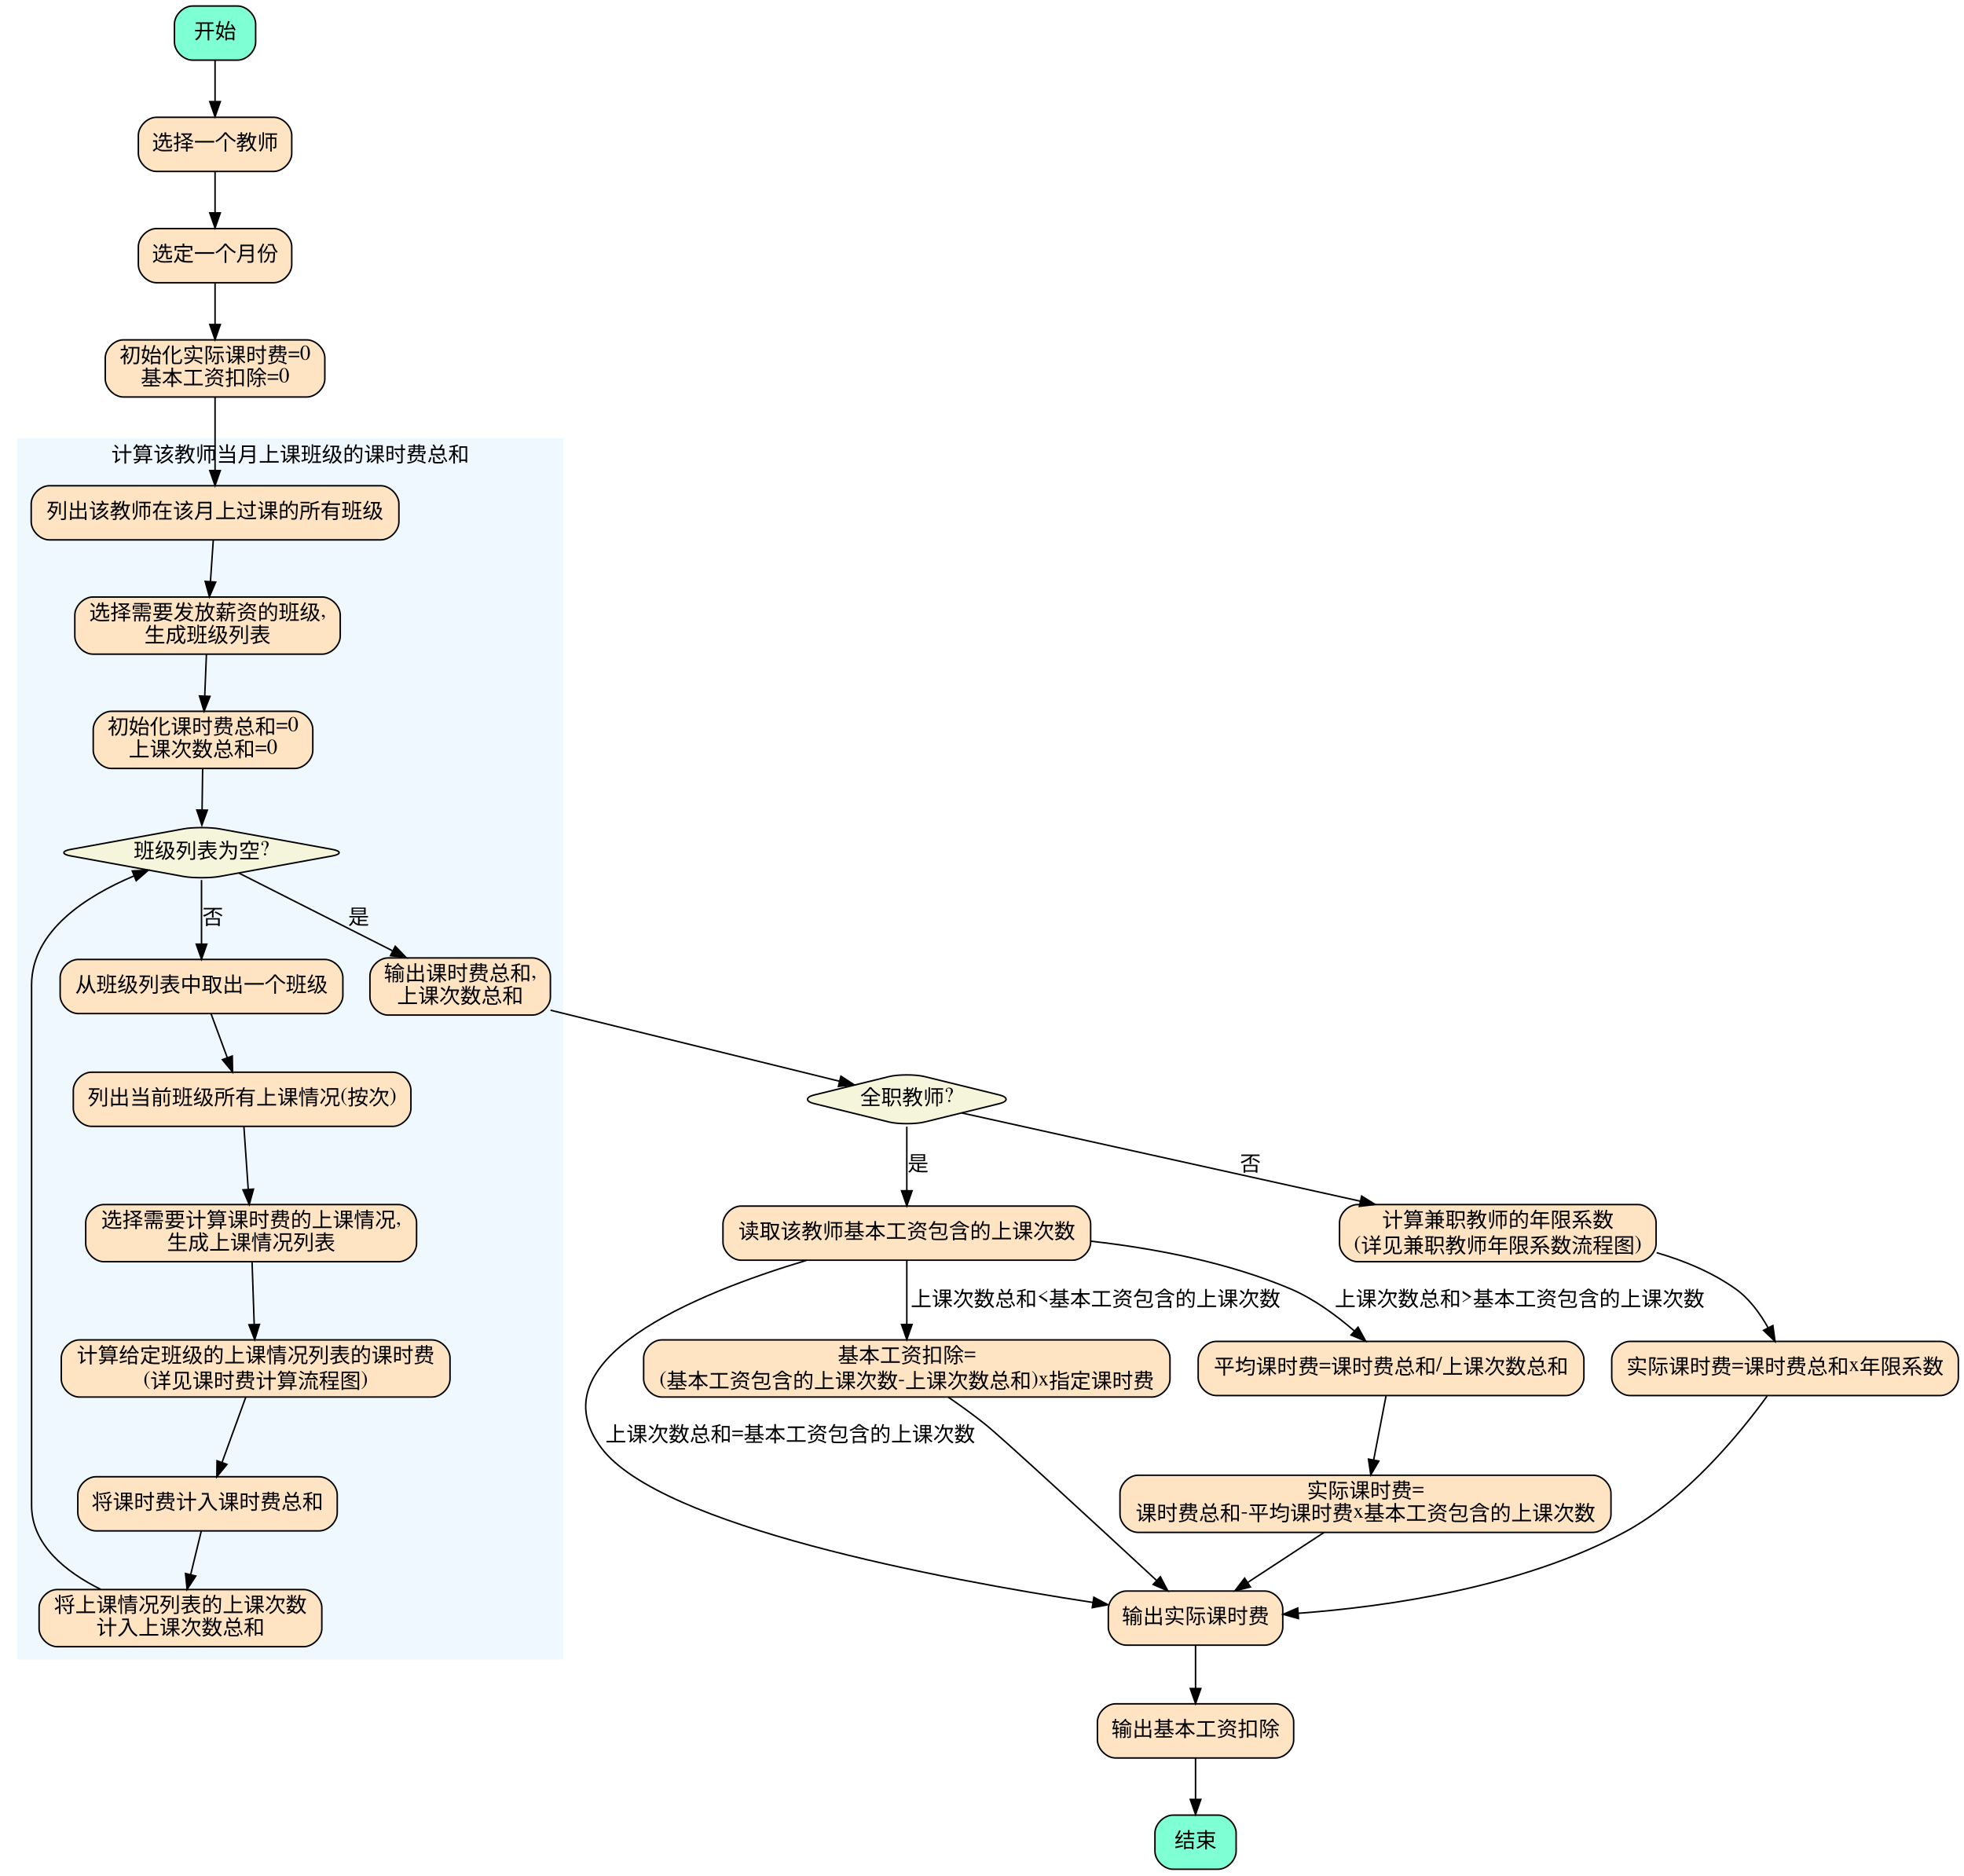
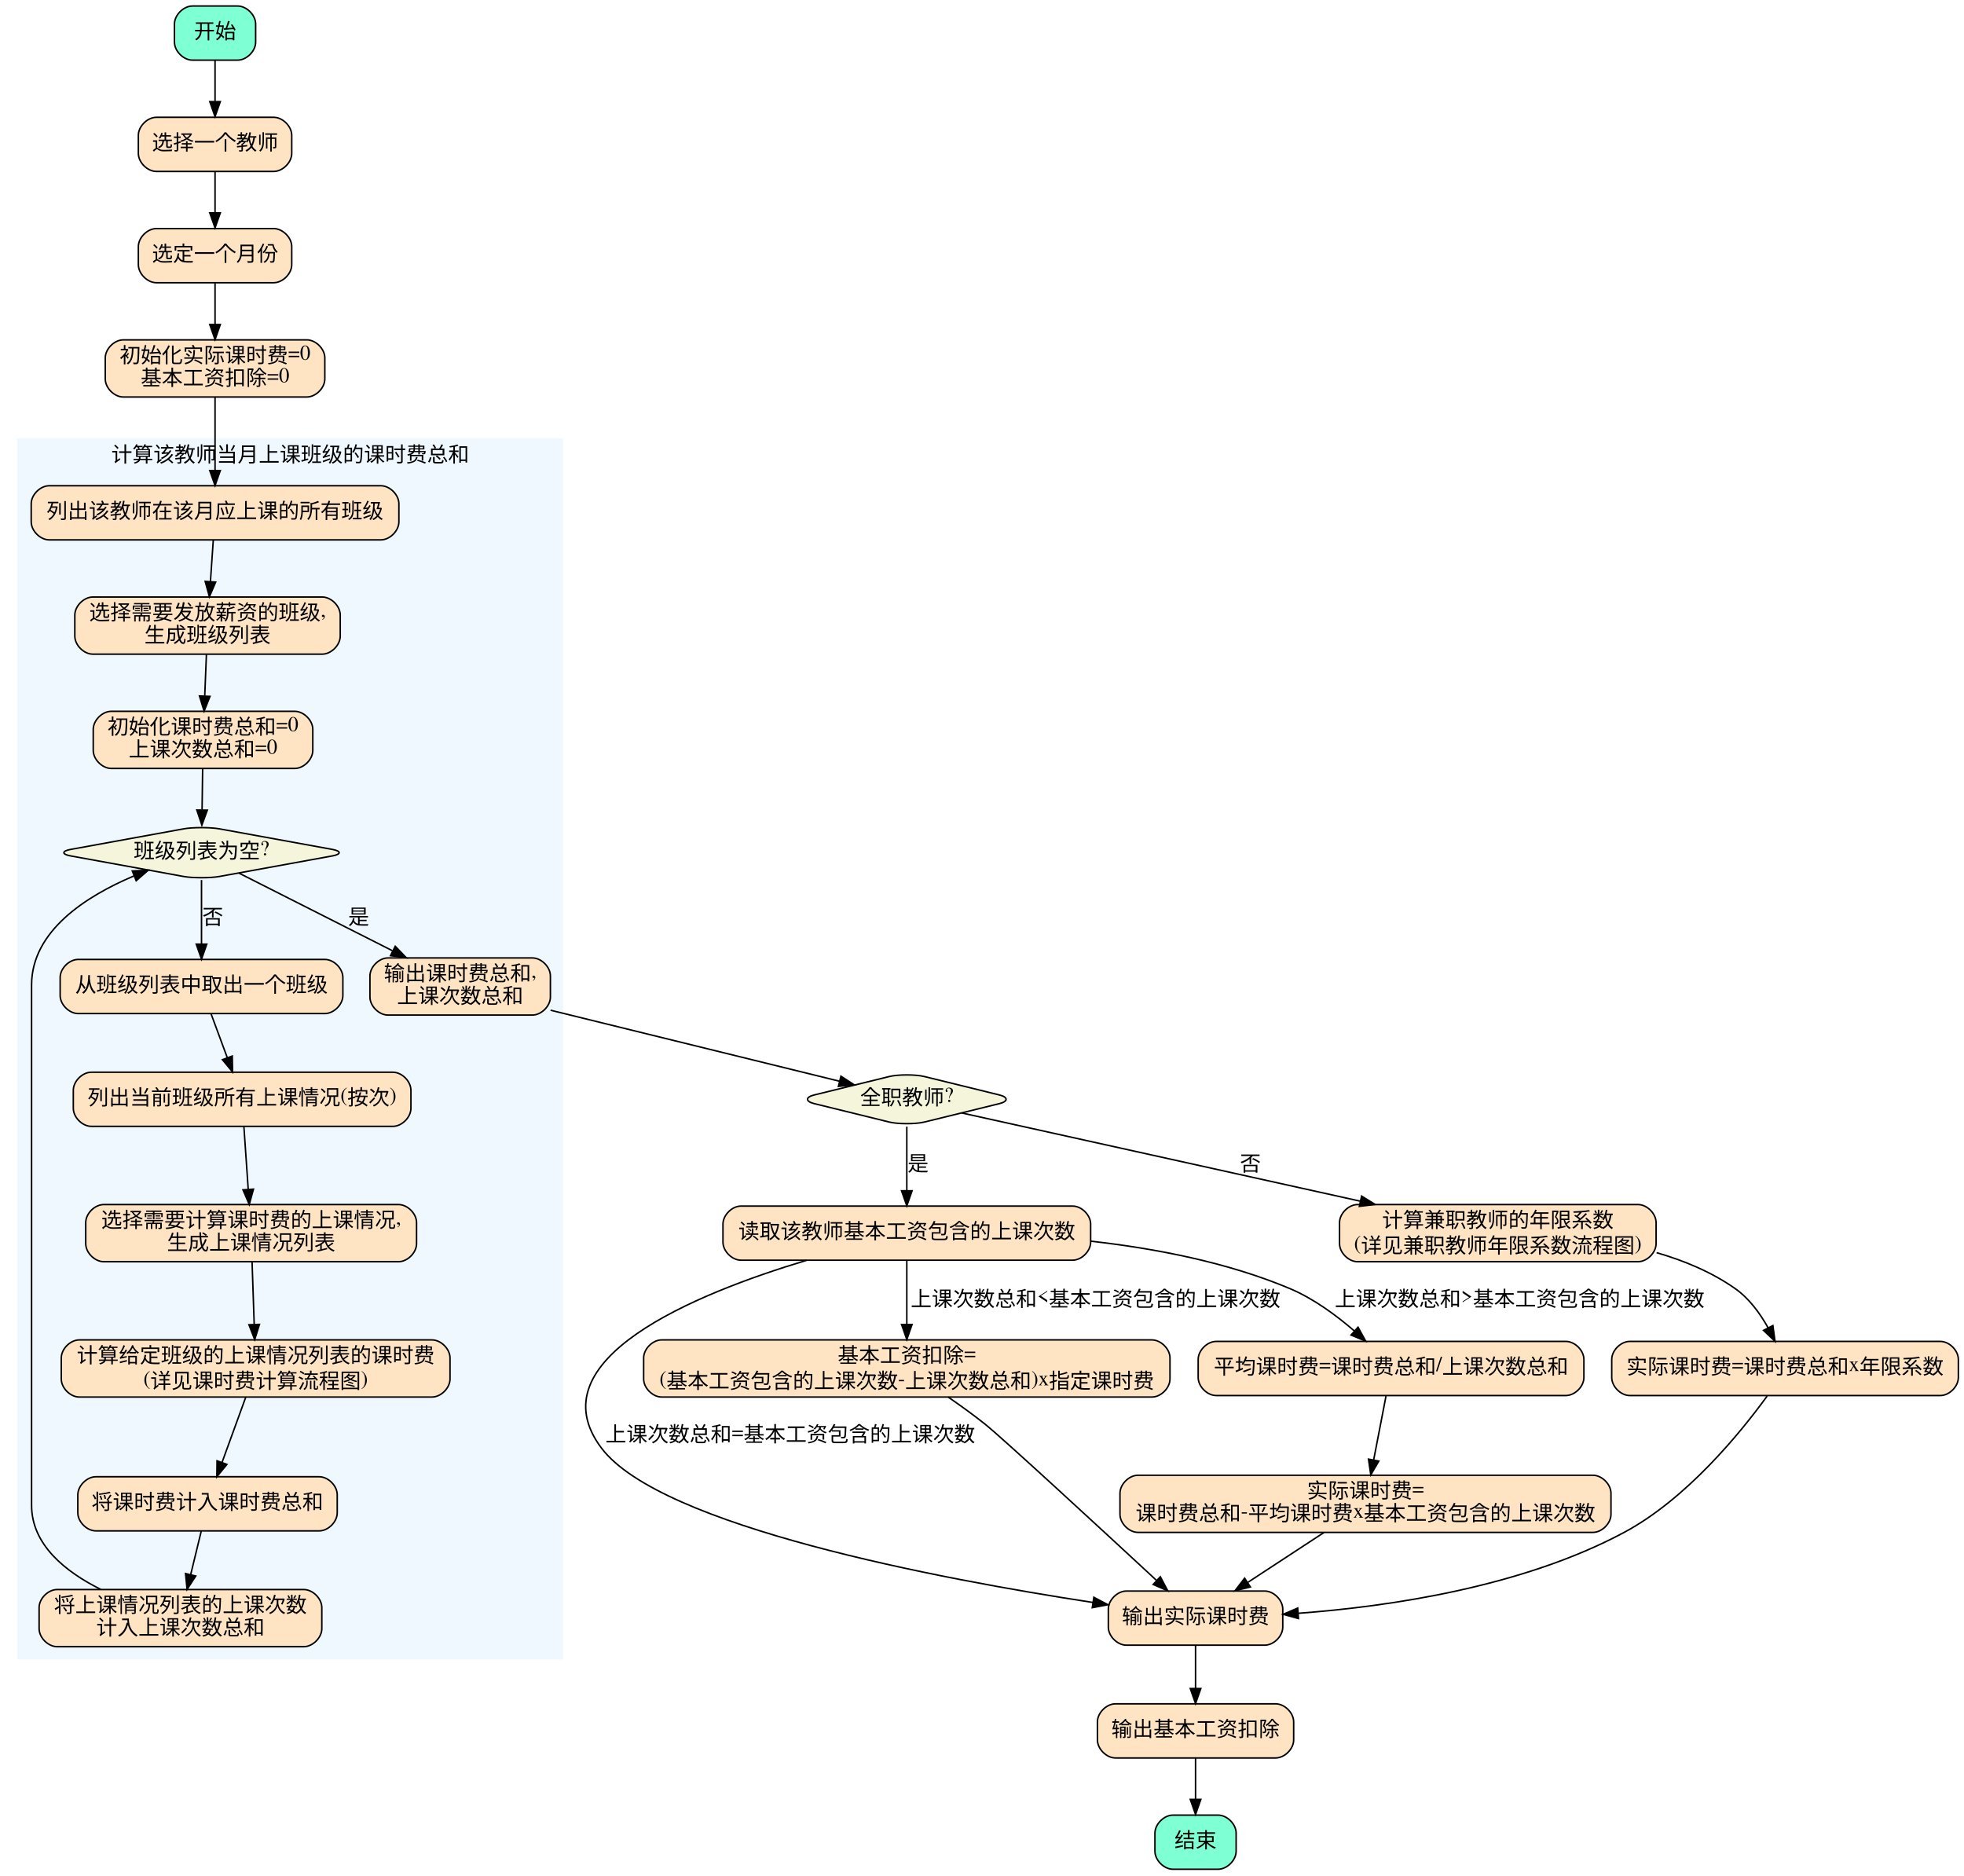
<svg xmlns="http://www.w3.org/2000/svg" width="1306pt" height="1247pt" viewBox="0.00 0.00 1306.00 1247.00">
  <g id="graph0" class="graph" transform="scale(1 1) rotate(0) translate(4 1243)">
    <polygon fill="white" stroke="white" points="-4,5 -4,-1243 1303,-1243 1303,5 -4,5" />
    <g id="clust1" class="cluster">
      <polygon fill="aliceblue" stroke="aliceblue" points="8,-140 8,-951 370,-951 370,-140 8,-140" />
      <text text-anchor="middle" x="189" y="-935.8" font-family="Times,serif" font-size="14.00">计算该教师当月上课班级的课时费总和</text>
    </g>
    <g id="node1" class="node">
      <path fill="aquamarine" stroke="black" d="M154,-1239C154,-1239 124,-1239 124,-1239 118,-1239 112,-1233 112,-1227 112,-1227 112,-1215 112,-1215 112,-1209 118,-1203 124,-1203 124,-1203 154,-1203 154,-1203 160,-1203 166,-1209 166,-1215 166,-1215 166,-1227 166,-1227 166,-1233 160,-1239 154,-1239" />
      <text text-anchor="middle" x="139" y="-1217.3" font-family="Times,serif" font-size="14.00">开始</text>
    </g>
    <g id="node3" class="node">
      <path fill="bisque" stroke="black" d="M178,-1165C178,-1165 100,-1165 100,-1165 94,-1165 88,-1159 88,-1153 88,-1153 88,-1141 88,-1141 88,-1135 94,-1129 100,-1129 100,-1129 178,-1129 178,-1129 184,-1129 190,-1135 190,-1141 190,-1141 190,-1153 190,-1153 190,-1159 184,-1165 178,-1165" />
      <text text-anchor="middle" x="139" y="-1143.3" font-family="Times,serif" font-size="14.00">选择一个教师</text>
    </g>
    <g id="edge12" class="edge">
      <path fill="none" stroke="black" d="M139,-1202.94C139,-1194.81 139,-1184.88 139,-1175.7" />
      <polygon fill="black" stroke="black" points="142.5,-1175.44 139,-1165.44 135.5,-1175.44 142.5,-1175.44" />
    </g>
    <g id="node2" class="node">
      <path fill="aquamarine" stroke="black" d="M806,-36C806,-36 776,-36 776,-36 770,-36 764,-30 764,-24 764,-24 764,-12 764,-12 764,-6 770,-0 776,-0 776,-0 806,-0 806,-0 812,-0 818,-6 818,-12 818,-12 818,-24 818,-24 818,-30 812,-36 806,-36" />
      <text text-anchor="middle" x="791" y="-14.3" font-family="Times,serif" font-size="14.00">结束</text>
    </g>
    <g id="node4" class="node">
      <path fill="bisque" stroke="black" d="M178,-1091C178,-1091 100,-1091 100,-1091 94,-1091 88,-1085 88,-1079 88,-1079 88,-1067 88,-1067 88,-1061 94,-1055 100,-1055 100,-1055 178,-1055 178,-1055 184,-1055 190,-1061 190,-1067 190,-1067 190,-1079 190,-1079 190,-1085 184,-1091 178,-1091" />
      <text text-anchor="middle" x="139" y="-1069.3" font-family="Times,serif" font-size="14.00">选定一个月份</text>
    </g>
    <g id="edge13" class="edge">
      <path fill="none" stroke="black" d="M139,-1128.94C139,-1120.81 139,-1110.88 139,-1101.7" />
      <polygon fill="black" stroke="black" points="142.5,-1101.44 139,-1091.44 135.5,-1101.44 142.5,-1101.44" />
    </g>
    <g id="node5" class="node">
      <path fill="bisque" stroke="black" d="M200,-1017C200,-1017 78,-1017 78,-1017 72,-1017 66,-1011 66,-1005 66,-1005 66,-991 66,-991 66,-985 72,-979 78,-979 78,-979 200,-979 200,-979 206,-979 212,-985 212,-991 212,-991 212,-1005 212,-1005 212,-1011 206,-1017 200,-1017" />
      <text text-anchor="middle" x="139" y="-1001.8" font-family="Times,serif" font-size="14.00">初始化实际课时费=0</text>
      <text text-anchor="middle" x="139" y="-986.8" font-family="Times,serif" font-size="14.00">基本工资扣除=0</text>
    </g>
    <g id="edge14" class="edge">
      <path fill="none" stroke="black" d="M139,-1054.7C139,-1046.49 139,-1036.47 139,-1027.2" />
      <polygon fill="black" stroke="black" points="142.5,-1027.19 139,-1017.19 135.5,-1027.19 142.5,-1027.19" />
    </g>
    <g id="node15" class="node">
      <path fill="bisque" stroke="black" d="M249.25,-920C249.25,-920 28.75,-920 28.75,-920 22.75,-920 16.75,-914 16.75,-908 16.75,-908 16.75,-896 16.75,-896 16.75,-890 22.75,-884 28.75,-884 28.75,-884 249.25,-884 249.25,-884 255.25,-884 261.25,-890 261.25,-896 261.25,-896 261.25,-908 261.25,-908 261.25,-914 255.25,-920 249.25,-920" />
-       <text text-anchor="middle" x="139" y="-898.3" font-family="Times,serif" font-size="14.00">列出该教师在该月上过课的所有班级</text>
+       <text text-anchor="middle" x="139" y="-898.3" font-family="Times,serif" font-size="14.00">列出该教师在该月应上课的所有班级</text>
    </g>
    <g id="edge15" class="edge">
      <path fill="none" stroke="black" d="M139,-978.876C139,-965.091 139,-945.897 139,-930.263" />
      <polygon fill="black" stroke="black" points="142.5,-930.118 139,-920.118 135.5,-930.118 142.5,-930.118" />
    </g>
    <g id="node6" class="node">
      <path fill="bisque" stroke="black" d="M709.25,-441C709.25,-441 488.75,-441 488.75,-441 482.75,-441 476.75,-435 476.75,-429 476.75,-429 476.75,-417 476.75,-417 476.75,-411 482.75,-405 488.75,-405 488.75,-405 709.25,-405 709.25,-405 715.25,-405 721.25,-411 721.25,-417 721.25,-417 721.25,-429 721.25,-429 721.25,-435 715.25,-441 709.25,-441" />
      <text text-anchor="middle" x="599" y="-419.3" font-family="Times,serif" font-size="14.00">读取该教师基本工资包含的上课次数</text>
    </g>
    <g id="node12" class="node">
      <path fill="bisque" stroke="black" d="M837,-185C837,-185 745,-185 745,-185 739,-185 733,-179 733,-173 733,-173 733,-161 733,-161 733,-155 739,-149 745,-149 745,-149 837,-149 837,-149 843,-149 849,-155 849,-161 849,-161 849,-173 849,-173 849,-179 843,-185 837,-185" />
      <text text-anchor="middle" x="791" y="-163.3" font-family="Times,serif" font-size="14.00">输出实际课时费</text>
    </g>
    <g id="edge19" class="edge">
      <path fill="none" stroke="black" d="M532.383,-404.935C457.434,-382.447 351.587,-338.757 396,-280 435.361,-227.927 620.58,-193.037 722.808,-177.397" />
      <polygon fill="black" stroke="black" points="723.37,-180.851 732.736,-175.898 722.325,-173.93 723.37,-180.851" />
      <text text-anchor="middle" x="521.5" y="-284.3" font-family="Times,serif" font-size="14.00">上课次数总和=基本工资包含的上课次数</text>
    </g>
    <g id="node9" class="node">
      <path fill="bisque" stroke="black" d="M762,-352C762,-352 436,-352 436,-352 430,-352 424,-346 424,-340 424,-340 424,-326 424,-326 424,-320 430,-314 436,-314 436,-314 762,-314 762,-314 768,-314 774,-320 774,-326 774,-326 774,-340 774,-340 774,-346 768,-352 762,-352" />
      <text text-anchor="middle" x="599" y="-336.8" font-family="Times,serif" font-size="14.00">基本工资扣除=</text>
      <text text-anchor="middle" x="599" y="-321.8" font-family="Times,serif" font-size="14.00">(基本工资包含的上课次数-上课次数总和)x指定课时费</text>
    </g>
    <g id="edge20" class="edge">
      <path fill="none" stroke="black" d="M599,-404.614C599,-392.56 599,-376.236 599,-362.32" />
      <polygon fill="black" stroke="black" points="602.5,-362.259 599,-352.259 595.5,-362.259 602.5,-362.259" />
      <text text-anchor="middle" x="724.5" y="-374.3" font-family="Times,serif" font-size="14.00">上课次数总和&lt;基本工资包含的上课次数</text>
    </g>
    <g id="node10" class="node">
      <path fill="bisque" stroke="black" d="M1037.25,-351C1037.25,-351 804.75,-351 804.75,-351 798.75,-351 792.75,-345 792.75,-339 792.75,-339 792.75,-327 792.75,-327 792.75,-321 798.75,-315 804.75,-315 804.75,-315 1037.25,-315 1037.25,-315 1043.25,-315 1049.25,-321 1049.25,-327 1049.25,-327 1049.25,-339 1049.25,-339 1049.25,-345 1043.25,-351 1037.25,-351" />
      <text text-anchor="middle" x="921" y="-329.3" font-family="Times,serif" font-size="14.00">平均课时费=课时费总和/上课次数总和</text>
    </g>
    <g id="edge21" class="edge">
      <path fill="none" stroke="black" d="M721.472,-417.626C764.664,-412.766 812.719,-403.46 854,-386 869.536,-379.429 884.585,-368.326 896.471,-358.062" />
      <polygon fill="black" stroke="black" points="899.059,-360.442 904.162,-351.157 894.383,-355.233 899.059,-360.442" />
      <text text-anchor="middle" x="1006.5" y="-374.3" font-family="Times,serif" font-size="14.00">上课次数总和&gt;基本工资包含的上课次数</text>
    </g>
    <g id="node7" class="node">
      <path fill="bisque" stroke="black" d="M1085.25,-442C1085.25,-442 898.75,-442 898.75,-442 892.75,-442 886.75,-436 886.75,-430 886.75,-430 886.75,-416 886.75,-416 886.75,-410 892.75,-404 898.75,-404 898.75,-404 1085.25,-404 1085.25,-404 1091.25,-404 1097.25,-410 1097.25,-416 1097.25,-416 1097.25,-430 1097.25,-430 1097.25,-436 1091.25,-442 1085.25,-442" />
      <text text-anchor="middle" x="992" y="-426.8" font-family="Times,serif" font-size="14.00">计算兼职教师的年限系数</text>
      <text text-anchor="middle" x="992" y="-411.8" font-family="Times,serif" font-size="14.00">(详见兼职教师年限系数流程图)</text>
    </g>
    <g id="node8" class="node">
      <path fill="bisque" stroke="black" d="M1286.25,-351C1286.25,-351 1079.75,-351 1079.75,-351 1073.75,-351 1067.75,-345 1067.75,-339 1067.75,-339 1067.75,-327 1067.75,-327 1067.75,-321 1073.75,-315 1079.75,-315 1079.75,-315 1286.25,-315 1286.25,-315 1292.25,-315 1298.25,-321 1298.25,-327 1298.25,-327 1298.25,-339 1298.25,-339 1298.25,-345 1292.25,-351 1286.25,-351" />
      <text text-anchor="middle" x="1183" y="-329.3" font-family="Times,serif" font-size="14.00">实际课时费=课时费总和x年限系数</text>
    </g>
    <g id="edge27" class="edge">
      <path fill="none" stroke="black" d="M1097.6,-410.001C1116.17,-404.63 1134.49,-396.951 1150,-386 1159.17,-379.526 1166.37,-369.614 1171.67,-360.175" />
      <polygon fill="black" stroke="black" points="1174.91,-361.534 1176.35,-351.037 1168.68,-358.347 1174.91,-361.534" />
    </g>
    <g id="edge28" class="edge">
      <path fill="none" stroke="black" d="M1171.08,-314.623C1153.36,-290.229 1117.64,-246.32 1076,-224 1008.04,-187.575 919.593,-174.684 859.373,-170.209" />
      <polygon fill="black" stroke="black" points="859.43,-166.705 849.214,-169.514 858.952,-173.689 859.43,-166.705" />
    </g>
    <g id="edge24" class="edge">
      <path fill="none" stroke="black" d="M626.491,-313.991C634.552,-308.439 643.273,-302.161 651,-296 662.659,-286.704 727.897,-226.492 765.064,-192.063" />
      <polygon fill="black" stroke="black" points="767.584,-194.499 772.54,-185.135 762.826,-189.365 767.584,-194.499" />
    </g>
    <g id="node11" class="node">
      <path fill="bisque" stroke="black" d="M1055.25,-262C1055.25,-262 752.75,-262 752.75,-262 746.75,-262 740.75,-256 740.75,-250 740.75,-250 740.75,-236 740.75,-236 740.75,-230 746.75,-224 752.75,-224 752.75,-224 1055.25,-224 1055.25,-224 1061.25,-224 1067.25,-230 1067.25,-236 1067.25,-236 1067.25,-250 1067.25,-250 1067.25,-256 1061.25,-262 1055.25,-262" />
      <text text-anchor="middle" x="904" y="-246.8" font-family="Times,serif" font-size="14.00">实际课时费=</text>
      <text text-anchor="middle" x="904" y="-231.8" font-family="Times,serif" font-size="14.00">课时费总和-平均课时费x基本工资包含的上课次数</text>
    </g>
    <g id="edge25" class="edge">
      <path fill="none" stroke="black" d="M917.641,-314.614C915.313,-302.56 912.159,-286.236 909.471,-272.32" />
      <polygon fill="black" stroke="black" points="912.861,-271.413 907.527,-262.259 905.988,-272.741 912.861,-271.413" />
    </g>
    <g id="edge26" class="edge">
      <path fill="none" stroke="black" d="M876.357,-223.898C861.141,-213.933 842.109,-201.469 825.879,-190.841" />
      <polygon fill="black" stroke="black" points="827.476,-187.703 817.193,-185.153 823.641,-193.559 827.476,-187.703" />
    </g>
    <g id="node13" class="node">
      <path fill="bisque" stroke="black" d="M844.25,-110C844.25,-110 737.75,-110 737.75,-110 731.75,-110 725.75,-104 725.75,-98 725.75,-98 725.75,-86 725.75,-86 725.75,-80 731.75,-74 737.75,-74 737.75,-74 844.25,-74 844.25,-74 850.25,-74 856.25,-80 856.25,-86 856.25,-86 856.25,-98 856.25,-98 856.25,-104 850.25,-110 844.25,-110" />
      <text text-anchor="middle" x="791" y="-88.3" font-family="Times,serif" font-size="14.00">输出基本工资扣除</text>
    </g>
    <g id="edge22" class="edge">
      <path fill="none" stroke="black" d="M791,-148.7C791,-140.245 791,-129.869 791,-120.373" />
      <polygon fill="black" stroke="black" points="794.5,-120.176 791,-110.176 787.5,-120.176 794.5,-120.176" />
    </g>
    <g id="edge23" class="edge">
      <path fill="none" stroke="black" d="M791,-73.937C791,-65.807 791,-55.876 791,-46.705" />
      <polygon fill="black" stroke="black" points="794.5,-46.441 791,-36.441 787.5,-46.441 794.5,-46.441" />
    </g>
    <g id="node14" class="node">
      <path fill="beige" stroke="black" d="M587.346,-527.138C587.346,-527.138 537.355,-514.862 537.355,-514.862 531.528,-513.431 531.528,-510.569 537.355,-509.138 537.355,-509.138 587.346,-496.862 587.346,-496.862 593.173,-495.431 604.827,-495.431 610.654,-496.862 610.654,-496.862 660.645,-509.138 660.645,-509.138 666.472,-510.569 666.472,-513.431 660.645,-514.862 660.645,-514.862 610.654,-527.138 610.654,-527.138 604.827,-528.569 593.173,-528.569 587.346,-527.138" />
      <text text-anchor="middle" x="599" y="-508.3" font-family="Times,serif" font-size="14.00">全职教师?</text>
    </g>
    <g id="edge17" class="edge">
      <path fill="none" stroke="black" d="M599,-493.812C599,-481.657 599,-465.114 599,-451.182" />
      <polygon fill="black" stroke="black" points="602.5,-451.153 599,-441.153 595.5,-451.153 602.5,-451.153" />
      <text text-anchor="middle" x="606.5" y="-464.3" font-family="Times,serif" font-size="14.00">是</text>
    </g>
    <g id="edge18" class="edge">
      <path fill="none" stroke="black" d="M635.62,-502.893C695.557,-489.625 816.356,-462.883 900.614,-444.231" />
      <polygon fill="black" stroke="black" points="901.437,-447.633 910.444,-442.054 899.924,-440.799 901.437,-447.633" />
      <text text-anchor="middle" x="827.5" y="-464.3" font-family="Times,serif" font-size="14.00">否</text>
    </g>
    <g id="node16" class="node">
      <path fill="bisque" stroke="black" d="M210.25,-846C210.25,-846 57.75,-846 57.75,-846 51.75,-846 45.75,-840 45.75,-834 45.75,-834 45.75,-820 45.75,-820 45.75,-814 51.75,-808 57.75,-808 57.75,-808 210.25,-808 210.25,-808 216.25,-808 222.25,-814 222.25,-820 222.25,-820 222.25,-834 222.25,-834 222.25,-840 216.25,-846 210.25,-846" />
      <text text-anchor="middle" x="134" y="-830.8" font-family="Times,serif" font-size="14.00">选择需要发放薪资的班级,</text>
      <text text-anchor="middle" x="134" y="-815.8" font-family="Times,serif" font-size="14.00">生成班级列表</text>
    </g>
    <g id="edge1" class="edge">
      <path fill="none" stroke="black" d="M137.815,-883.7C137.253,-875.49 136.566,-865.469 135.932,-856.201" />
      <polygon fill="black" stroke="black" points="139.421,-855.932 135.246,-846.194 132.438,-856.41 139.421,-855.932" />
    </g>
    <g id="node17" class="node">
      <path fill="bisque" stroke="black" d="M192,-770C192,-770 70,-770 70,-770 64,-770 58,-764 58,-758 58,-758 58,-744 58,-744 58,-738 64,-732 70,-732 70,-732 192,-732 192,-732 198,-732 204,-738 204,-744 204,-744 204,-758 204,-758 204,-764 198,-770 192,-770" />
      <text text-anchor="middle" x="131" y="-754.8" font-family="Times,serif" font-size="14.00">初始化课时费总和=0</text>
      <text text-anchor="middle" x="131" y="-739.8" font-family="Times,serif" font-size="14.00">上课次数总和=0</text>
    </g>
    <g id="edge2" class="edge">
      <path fill="none" stroke="black" d="M133.258,-807.708C132.924,-799.464 132.522,-789.538 132.15,-780.362" />
      <polygon fill="black" stroke="black" points="135.635,-779.932 131.733,-770.082 128.641,-780.215 135.635,-779.932" />
    </g>
    <g id="node25" class="node">
      <path fill="beige" stroke="black" d="M118.194,-691.851C118.194,-691.851 42.902,-678.149 42.902,-678.149 36.999,-677.074 36.999,-674.926 42.902,-673.851 42.902,-673.851 118.194,-660.149 118.194,-660.149 124.097,-659.074 135.903,-659.074 141.806,-660.149 141.806,-660.149 217.098,-673.851 217.098,-673.851 223.001,-674.926 223.001,-677.074 217.098,-678.149 217.098,-678.149 141.806,-691.851 141.806,-691.851 135.903,-692.926 124.097,-692.926 118.194,-691.851" />
      <text text-anchor="middle" x="130" y="-672.3" font-family="Times,serif" font-size="14.00">班级列表为空?</text>
    </g>
    <g id="edge3" class="edge">
      <path fill="none" stroke="black" d="M130.753,-731.955C130.64,-723.701 130.503,-713.738 130.378,-704.574" />
      <polygon fill="black" stroke="black" points="133.874,-704.286 130.237,-694.335 126.875,-704.382 133.874,-704.286" />
    </g>
    <g id="node18" class="node">
      <path fill="bisque" stroke="black" d="M350,-606C350,-606 254,-606 254,-606 248,-606 242,-600 242,-594 242,-594 242,-580 242,-580 242,-574 248,-568 254,-568 254,-568 350,-568 350,-568 356,-568 362,-574 362,-580 362,-580 362,-594 362,-594 362,-600 356,-606 350,-606" />
      <text text-anchor="middle" x="302" y="-590.8" font-family="Times,serif" font-size="14.00">输出课时费总和,</text>
      <text text-anchor="middle" x="302" y="-575.8" font-family="Times,serif" font-size="14.00">上课次数总和</text>
    </g>
    <g id="edge16" class="edge">
      <path fill="none" stroke="black" d="M362.102,-571.227C418.991,-557.245 503.092,-536.573 554.284,-523.991" />
      <polygon fill="black" stroke="black" points="555.191,-527.372 564.066,-521.586 553.52,-520.575 555.191,-527.372" />
    </g>
    <g id="node19" class="node">
      <path fill="bisque" stroke="black" d="M212,-605C212,-605 48,-605 48,-605 42,-605 36,-599 36,-593 36,-593 36,-581 36,-581 36,-575 42,-569 48,-569 48,-569 212,-569 212,-569 218,-569 224,-575 224,-581 224,-581 224,-593 224,-593 224,-599 218,-605 212,-605" />
      <text text-anchor="middle" x="130" y="-583.3" font-family="Times,serif" font-size="14.00">从班级列表中取出一个班级</text>
    </g>
    <g id="node20" class="node">
      <path fill="bisque" stroke="black" d="M257.25,-530C257.25,-530 56.75,-530 56.75,-530 50.75,-530 44.75,-524 44.75,-518 44.75,-518 44.75,-506 44.75,-506 44.75,-500 50.75,-494 56.75,-494 56.75,-494 257.25,-494 257.25,-494 263.25,-494 269.25,-500 269.25,-506 269.25,-506 269.25,-518 269.25,-518 269.25,-524 263.25,-530 257.25,-530" />
      <text text-anchor="middle" x="157" y="-508.3" font-family="Times,serif" font-size="14.00">列出当前班级所有上课情况(按次)</text>
    </g>
    <g id="edge6" class="edge">
      <path fill="none" stroke="black" d="M136.399,-568.7C139.593,-560.063 143.529,-549.422 147.102,-539.762" />
      <polygon fill="black" stroke="black" points="150.461,-540.769 150.647,-530.176 143.896,-538.341 150.461,-540.769" />
    </g>
    <g id="node21" class="node">
      <path fill="bisque" stroke="black" d="M261,-442C261,-442 65,-442 65,-442 59,-442 53,-436 53,-430 53,-430 53,-416 53,-416 53,-410 59,-404 65,-404 65,-404 261,-404 261,-404 267,-404 273,-410 273,-416 273,-416 273,-430 273,-430 273,-436 267,-442 261,-442" />
      <text text-anchor="middle" x="163" y="-426.8" font-family="Times,serif" font-size="14.00">选择需要计算课时费的上课情况,</text>
      <text text-anchor="middle" x="163" y="-411.8" font-family="Times,serif" font-size="14.00">生成上课情况列表</text>
    </g>
    <g id="edge7" class="edge">
      <path fill="none" stroke="black" d="M158.185,-493.812C158.999,-482.011 160.098,-466.072 161.041,-452.404" />
      <polygon fill="black" stroke="black" points="164.559,-452.268 161.755,-442.051 157.575,-451.787 164.559,-452.268" />
    </g>
    <g id="node22" class="node">
      <path fill="bisque" stroke="black" d="M283.25,-352C283.25,-352 48.75,-352 48.75,-352 42.75,-352 36.75,-346 36.75,-340 36.75,-340 36.75,-326 36.75,-326 36.75,-320 42.75,-314 48.75,-314 48.75,-314 283.25,-314 283.25,-314 289.25,-314 295.25,-320 295.25,-326 295.25,-326 295.25,-340 295.25,-340 295.25,-346 289.25,-352 283.25,-352" />
      <text text-anchor="middle" x="166" y="-336.8" font-family="Times,serif" font-size="14.00">计算给定班级的上课情况列表的课时费</text>
      <text text-anchor="middle" x="166" y="-321.8" font-family="Times,serif" font-size="14.00">(详见课时费计算流程图)</text>
    </g>
    <g id="edge8" class="edge">
      <path fill="none" stroke="black" d="M163.622,-403.766C164.028,-391.849 164.567,-376.038 165.029,-362.482" />
      <polygon fill="black" stroke="black" points="168.536,-362.324 165.379,-352.21 161.54,-362.085 168.536,-362.324" />
    </g>
    <g id="node23" class="node">
      <path fill="bisque" stroke="black" d="M208.25,-261C208.25,-261 59.75,-261 59.75,-261 53.75,-261 47.75,-255 47.75,-249 47.75,-249 47.75,-237 47.75,-237 47.75,-231 53.75,-225 59.75,-225 59.75,-225 208.25,-225 208.25,-225 214.25,-225 220.25,-231 220.25,-237 220.25,-237 220.25,-249 220.25,-249 220.25,-255 214.25,-261 208.25,-261" />
      <text text-anchor="middle" x="134" y="-239.3" font-family="Times,serif" font-size="14.00">将课时费计入课时费总和</text>
    </g>
    <g id="edge9" class="edge">
      <path fill="none" stroke="black" d="M159.37,-313.766C154.832,-301.289 148.743,-284.544 143.668,-270.586" />
      <polygon fill="black" stroke="black" points="146.894,-269.218 140.188,-261.016 140.316,-271.61 146.894,-269.218" />
    </g>
    <g id="node24" class="node">
      <path fill="bisque" stroke="black" d="M198,-186C198,-186 34,-186 34,-186 28,-186 22,-180 22,-174 22,-174 22,-160 22,-160 22,-154 28,-148 34,-148 34,-148 198,-148 198,-148 204,-148 210,-154 210,-160 210,-160 210,-174 210,-174 210,-180 204,-186 198,-186" />
      <text text-anchor="middle" x="116" y="-170.8" font-family="Times,serif" font-size="14.00">将上课情况列表的上课次数</text>
      <text text-anchor="middle" x="116" y="-155.8" font-family="Times,serif" font-size="14.00">计入上课次数总和</text>
    </g>
    <g id="edge10" class="edge">
      <path fill="none" stroke="black" d="M129.825,-224.837C127.751,-216.308 125.191,-205.783 122.84,-196.118" />
      <polygon fill="black" stroke="black" points="126.168,-194.992 120.403,-186.102 119.366,-196.646 126.168,-194.992" />
    </g>
    <g id="edge11" class="edge">
      <path fill="none" stroke="black" d="M63.022,-186.081C39.484,-197.787 17,-215.821 17,-242 17,-588 17,-588 17,-588 17,-624.013 53.479,-647.188 84.984,-660.488" />
      <polygon fill="black" stroke="black" points="83.971,-663.852 94.556,-664.302 86.562,-657.349 83.971,-663.852" />
    </g>
    <g id="edge4" class="edge">
      <path fill="none" stroke="black" d="M155.01,-662.349C181.638,-648.881 224.336,-627.283 256.869,-610.828" />
      <polygon fill="black" stroke="black" points="258.837,-613.755 266.18,-606.118 255.677,-607.509 258.837,-613.755" />
      <text text-anchor="middle" x="234.5" y="-628.3" font-family="Times,serif" font-size="14.00">是</text>
    </g>
    <g id="edge5" class="edge">
      <path fill="none" stroke="black" d="M130,-657.812C130,-645.657 130,-629.114 130,-615.182" />
      <polygon fill="black" stroke="black" points="133.5,-615.153 130,-605.153 126.5,-615.153 133.5,-615.153" />
      <text text-anchor="middle" x="137.5" y="-628.3" font-family="Times,serif" font-size="14.00">否</text>
    </g>
  </g>
</svg>
